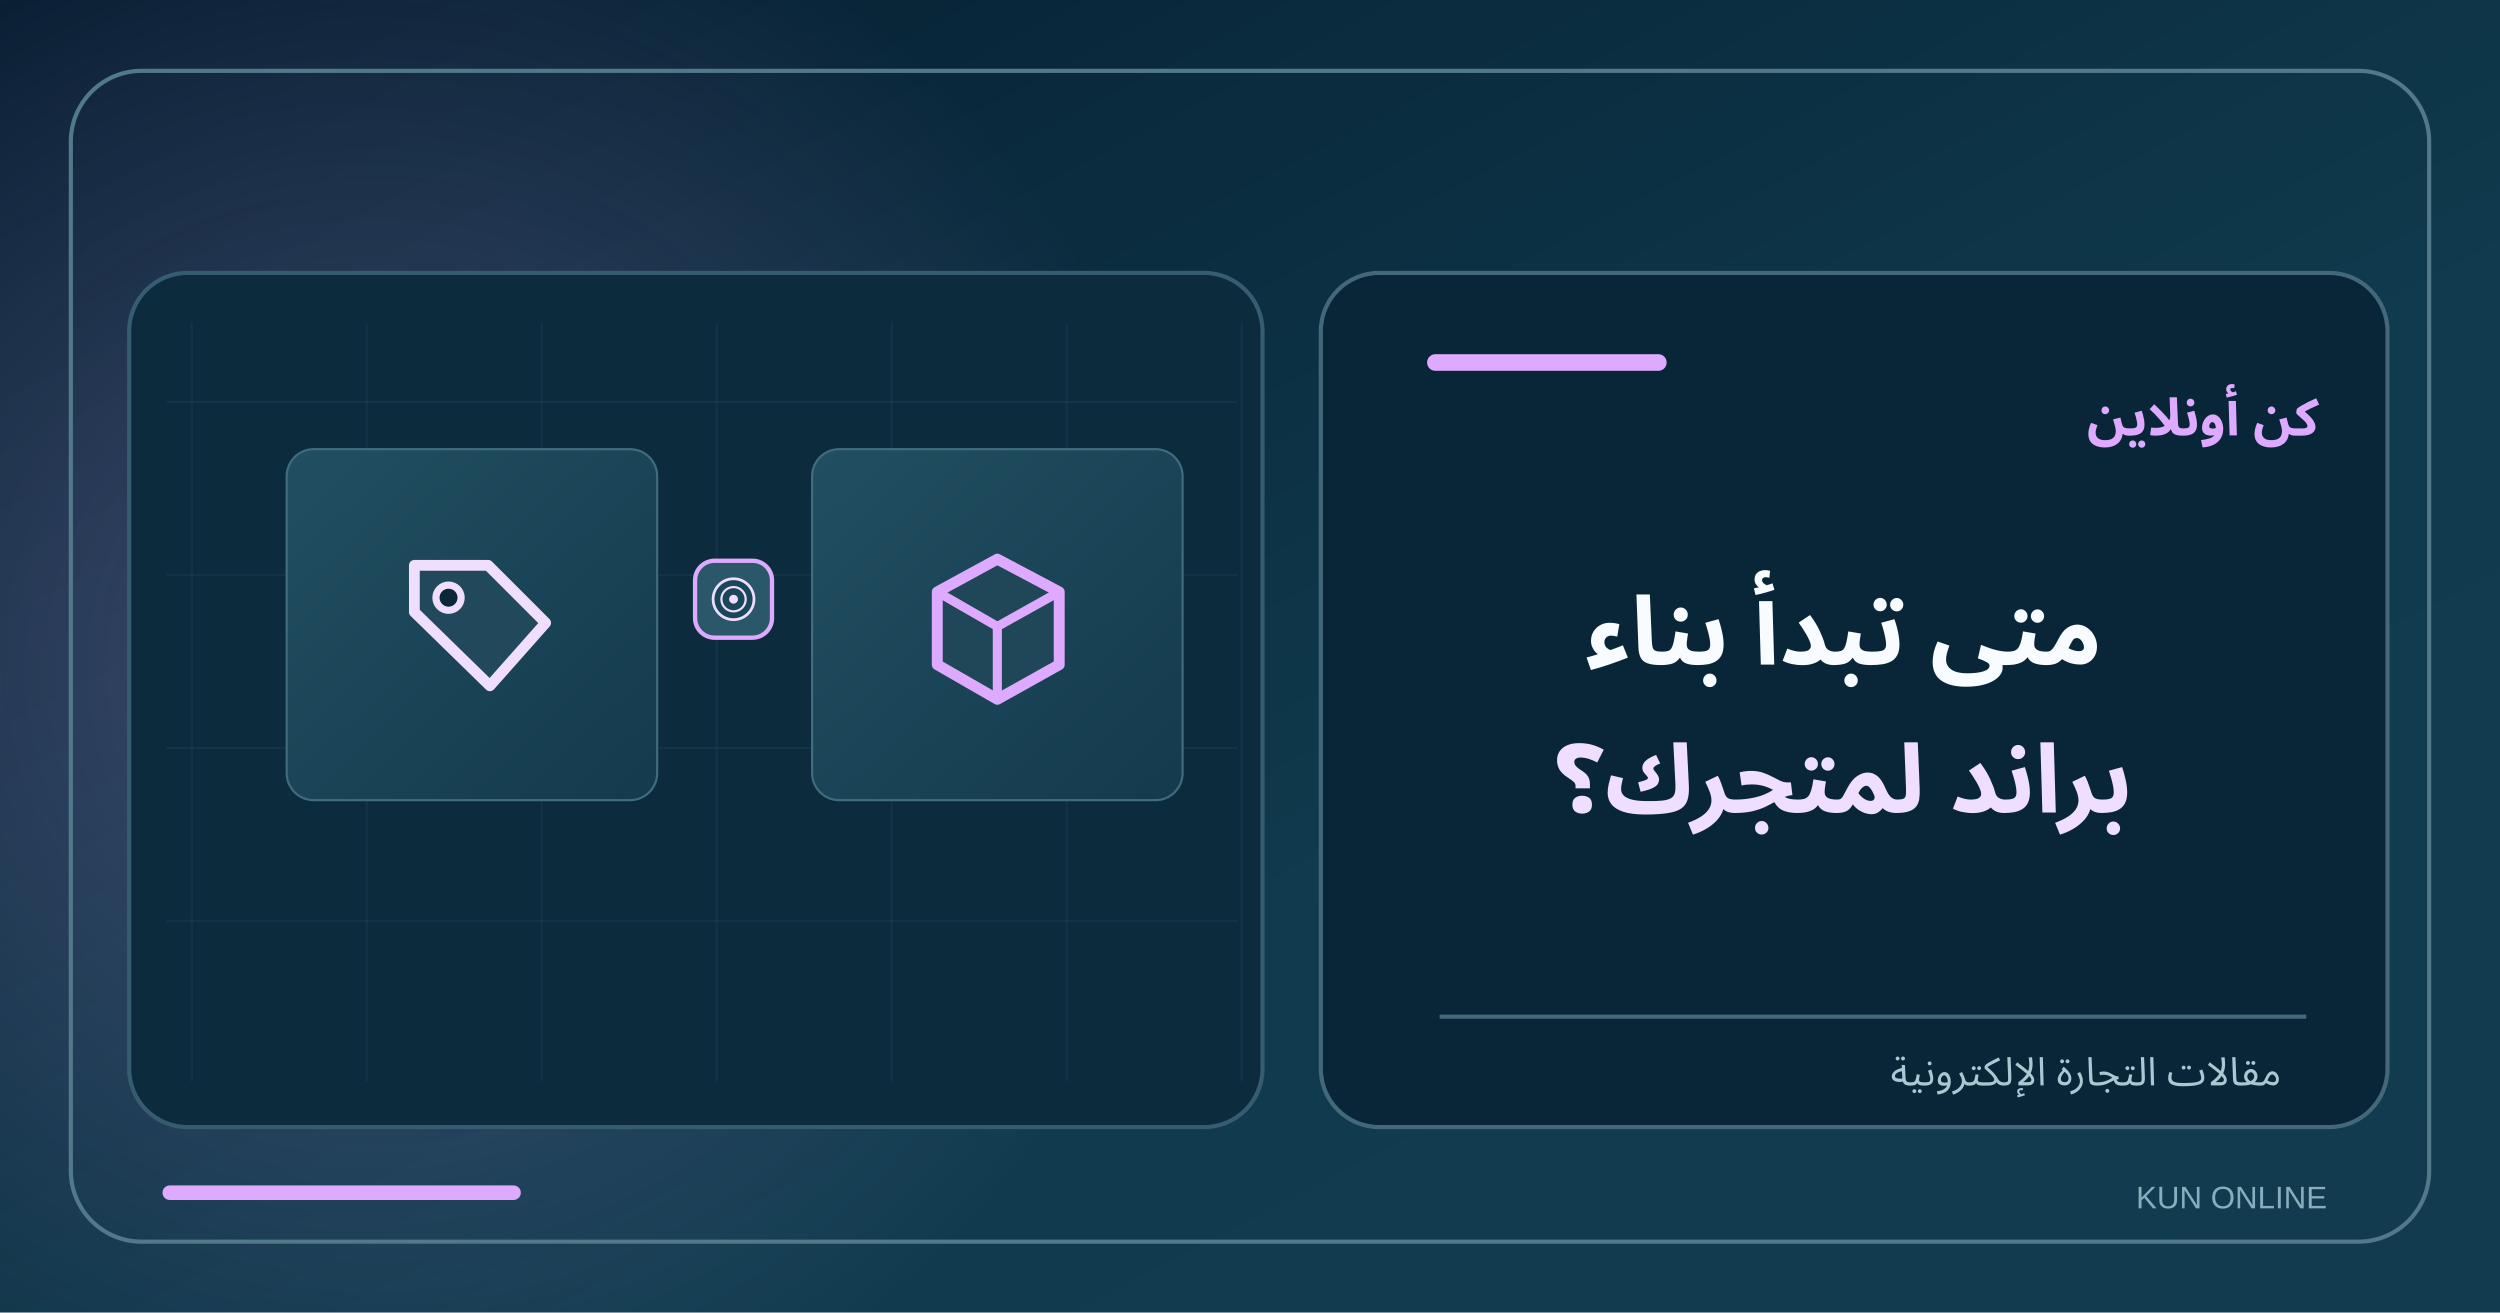
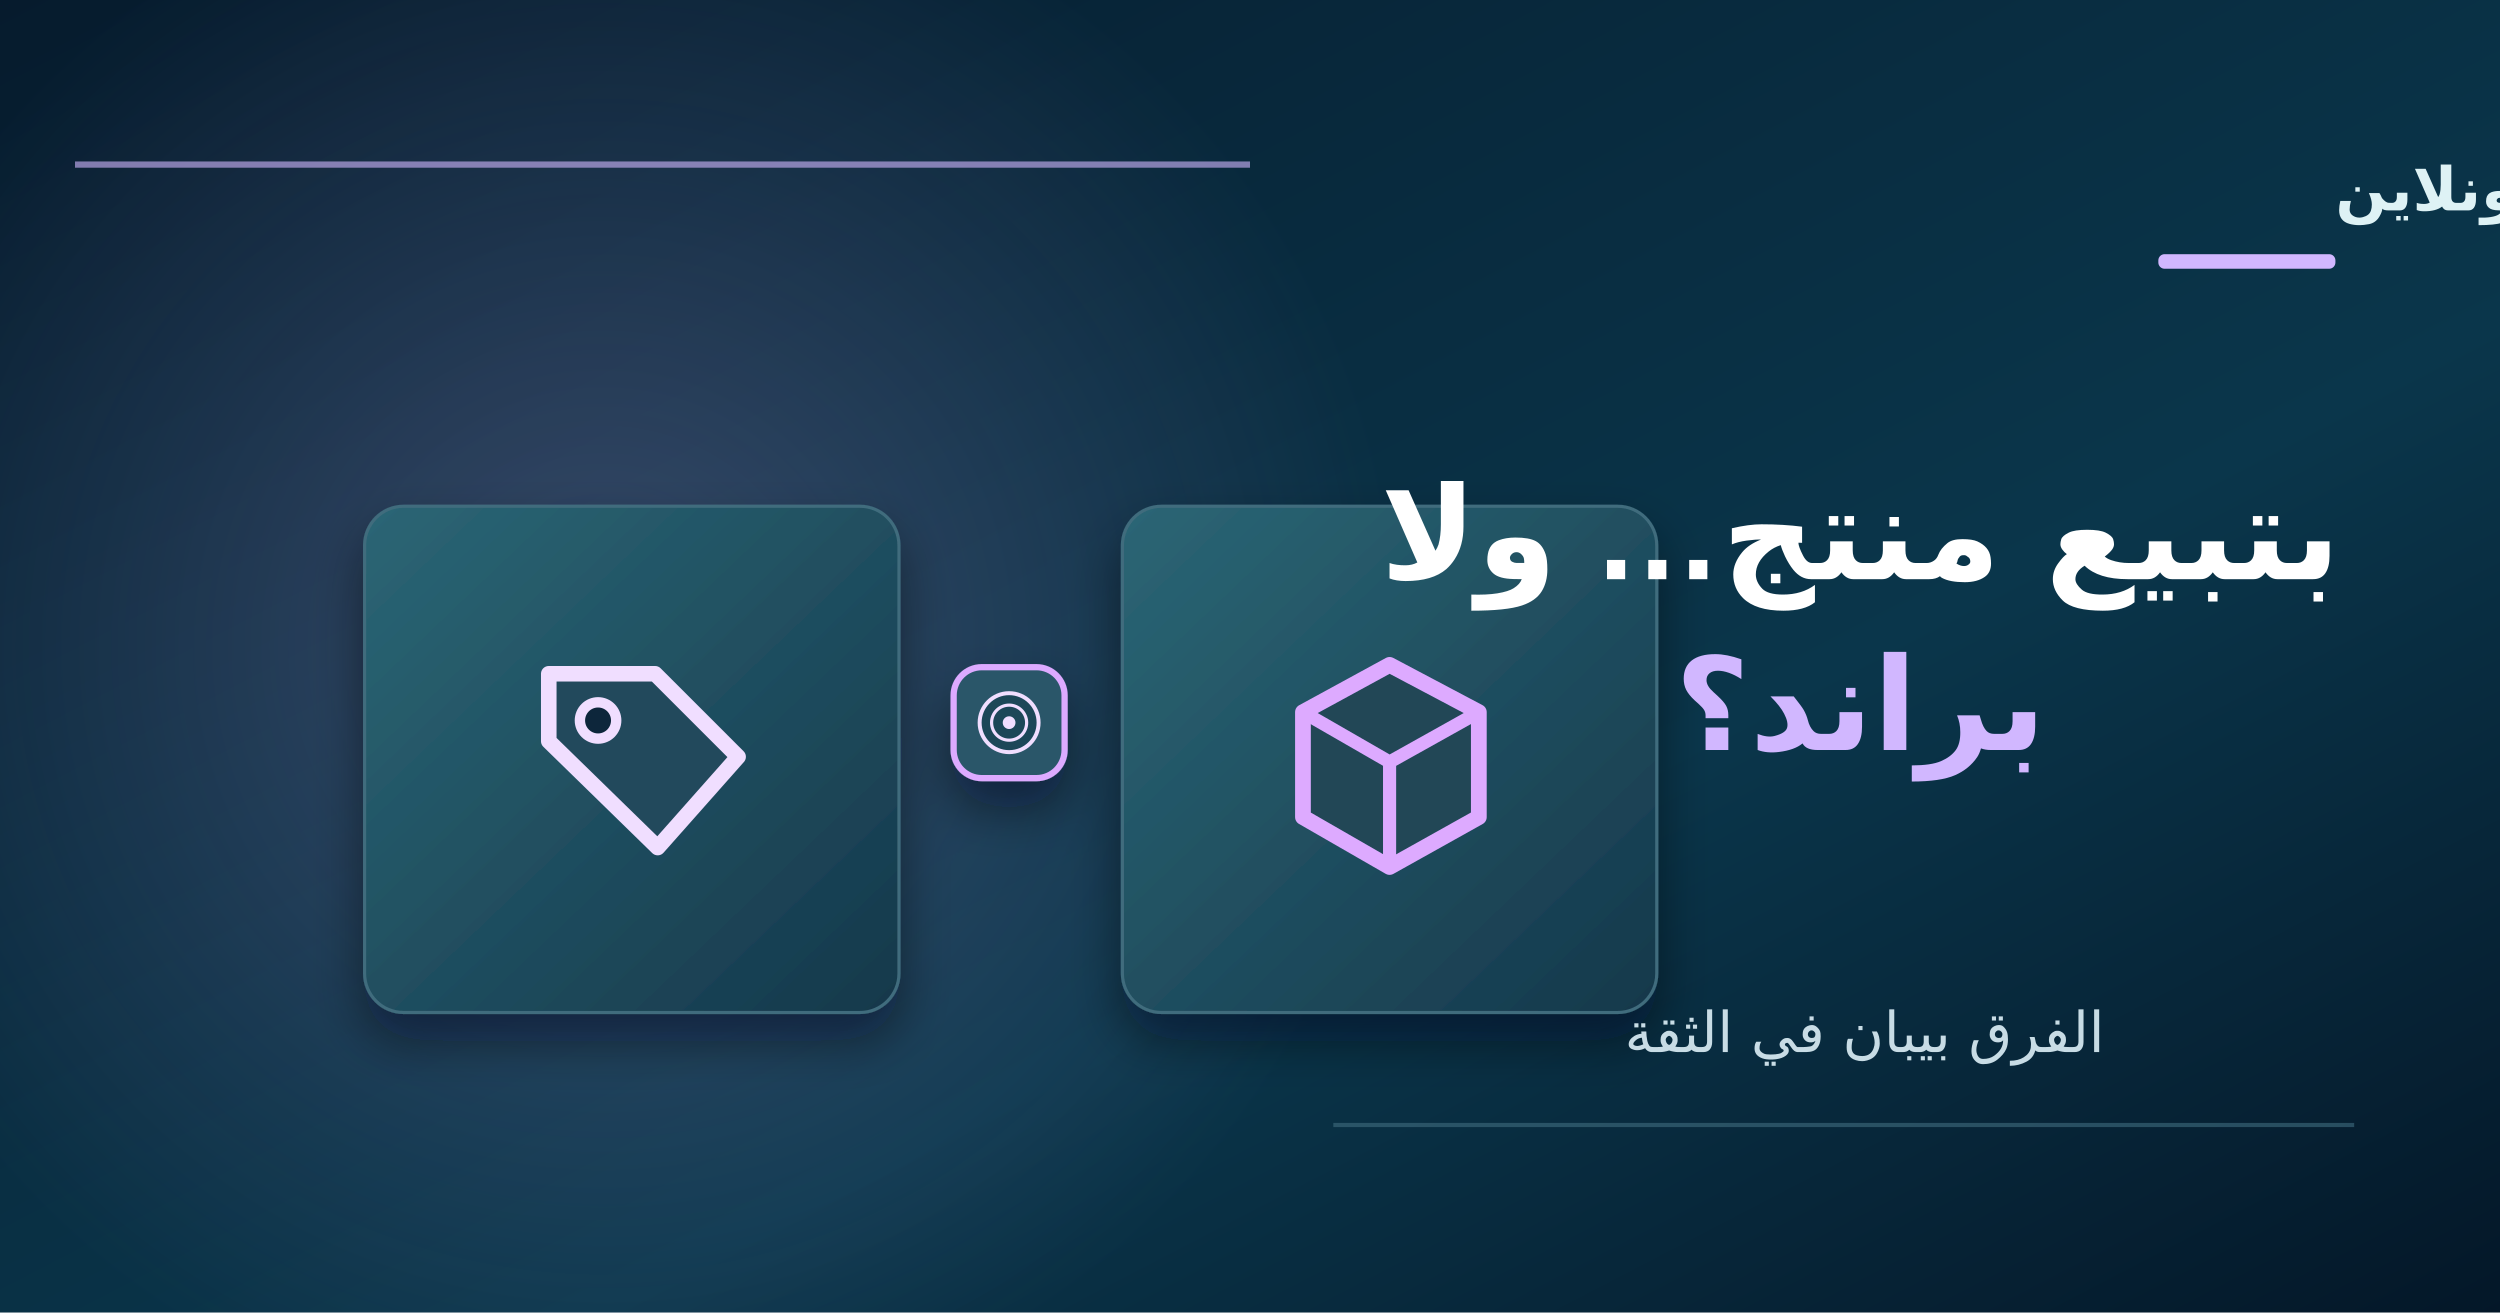
<svg xmlns="http://www.w3.org/2000/svg" width="1200" height="630" viewBox="0 0 1200 630" role="img" aria-labelledby="title desc">
  <defs>
-     <linearGradient id="back" x1="0" y1="0" x2="1" y2="1">
-       <stop stop-color="#061d30" />
-       <stop offset=".62" stop-color="#103b4e" />
-       <stop offset="1" stop-color="#123b50" />
+     <linearGradient id="bg" x1="0" y1="0" x2="1" y2="1">
+       <stop stop-color="#061b2d" />
+       <stop offset=".62" stop-color="#0a364b" />
+       <stop offset="1" stop-color="#041728" />
    </linearGradient>
+     <radialGradient id="glow">
+       <stop stop-color="#d1b7ff" stop-opacity=".23" />
+       <stop offset="1" stop-color="#d1b7ff" stop-opacity="0" />
+     </radialGradient>
    <linearGradient id="glass" x1="0" y1="0" x2="1" y2="1">
-       <stop stop-color="#214f61" />
-       <stop offset="1" stop-color="#143a4d" />
+       <stop stop-color="#2b6675" />
+       <stop offset="1" stop-color="#15384b" />
    </linearGradient>
-     <radialGradient id="bloom">
-       <stop stop-color="#ddaaff" stop-opacity=".24" />
-       <stop offset="1" stop-color="#ddaaff" stop-opacity="0" />
-     </radialGradient>
+     <filter id="drop" x="-30%" y="-30%" width="170%" height="170%">
+       <feDropShadow dx="0" dy="17" stdDeviation="16" flood-color="#010e19" flood-opacity=".45" />
+     </filter>
  </defs>
-   <rect width="1200" height="630" fill="url(#back)" />
-   <circle cx="180" cy="320" r="390" fill="url(#bloom)" />
-   <rect x="34" y="34" width="1132" height="562" rx="34" fill="none" stroke="#51798a" stroke-width="2" />
-   <rect x="62" y="131" width="544" height="410" rx="28" fill="#0c2b3d" stroke="#365c71" stroke-width="2" />
-   <g stroke="#508396" stroke-opacity=".10" stroke-width="1">
-     <path d="M92 155V519" />
-     <path d="M176 155V519" />
-     <path d="M260 155V519" />
-     <path d="M344 155V519" />
-     <path d="M428 155V519" />
-     <path d="M512 155V519" />
-     <path d="M596 155V519" />
-     <path d="M80 193H594" />
-     <path d="M80 276H594" />
-     <path d="M80 359H594" />
-     <path d="M80 442H594" />
-   </g>
-   <g id="topic-illustration" transform="translate(44 122) scale(.52)">
+   <rect width="1200" height="630" fill="url(#bg)" />
+   <circle cx="290" cy="310" r="381" fill="url(#glow)" />
+   <path d="M36 79H600" stroke="#d1b7ff" stroke-width="3" opacity=".6" />
+   <g id="topic-art" filter="url(#drop)" transform="translate(40 108) scale(.75)">
    <rect x="180" y="180" width="342" height="324" rx="25" fill="url(#glass)" stroke="#416c7d" stroke-width="2" />
    <g transform="translate(268 259) scale(1.66)">
      <path d="M18 17H59L91 49L60 84L18 43Z" fill="#21495b" stroke="#f0deff" stroke-width="6" stroke-linecap="round" stroke-linejoin="round" />
      <circle cx="37" cy="35" r="7" fill="#0c273a" stroke="#f0deff" stroke-width="4" />
    </g>
    <rect x="665" y="180" width="342" height="324" rx="25" fill="url(#glass)" stroke="#416c7d" stroke-width="2" />
    <g transform="translate(752 258) scale(1.68)">
      <path d="M17 32L50 14L84 32V72L50 91L17 72Z" fill="#204757" stroke="#ddaaff" stroke-width="6" stroke-linecap="round" stroke-linejoin="round" />
      <path d="M17 32L50 51L84 32M50 51V91" fill="none" stroke="#ddaaff" stroke-width="5" stroke-linecap="round" stroke-linejoin="round" />
    </g>
    <rect x="557" y="283" width="71" height="71" rx="18" fill="#2a5769" stroke="#ddaaff" stroke-width="4" />
    <g transform="translate(567 293) scale(0.51)">
      <circle cx="50" cy="50" r="37" fill="#1a4758" stroke="#f0deff" stroke-width="5" />
      <circle cx="50" cy="50" r="22" fill="none" stroke="#f0deff" stroke-width="4" />
      <circle cx="50" cy="50" r="8" fill="#f0deff" stroke="none" stroke-width="0" />
    </g>
  </g>
-   <rect x="634" y="131" width="512" height="410" rx="28" fill="#092639" stroke="#436879" stroke-width="2" />
-   <rect x="685" y="170" width="115" height="8" rx="4" fill="#ddaaff" />
-   <text x="1113" y="209" direction="rtl" text-anchor="start" font-family="Cairo,Tajawal,Noto Sans Arabic,Segoe UI,Arial,sans-serif" font-size="25" font-weight="700" fill="#ddaaff">كن أونلاين</text>
-   <g id="article-title">
-     <text x="885" y="319" text-anchor="middle" direction="rtl" unicode-bidi="plaintext" font-family="Cairo,Tajawal,Noto Sans Arabic,Segoe UI,Arial,sans-serif" font-size="46" font-weight="700" letter-spacing="0" fill="#f8fbff">متى تبدأ بناء</text>
-     <text x="885" y="390" text-anchor="middle" direction="rtl" unicode-bidi="plaintext" font-family="Cairo,Tajawal,Noto Sans Arabic,Segoe UI,Arial,sans-serif" font-size="46" font-weight="700" letter-spacing="0" fill="#f0deff">براند لمتجرك؟</text>
+   <text x="1121" y="101" direction="rtl" text-anchor="end" font-family="Cairo,Tajawal,Segoe UI,Arial,sans-serif" font-size="29" font-weight="700" fill="#def2f5">كن أونلاين</text>
+   <rect x="1036" y="122" width="85" height="7" rx="3" fill="#d1b7ff" />
+   <g id="hook">
+     <text x="893" y="278" direction="rtl" unicode-bidi="plaintext" text-anchor="middle" font-family="Cairo,Tajawal,Segoe UI,Arial,sans-serif" font-size="62" font-weight="900" fill="#ffffff">بتبيع منتج… ولا</text>
+     <text x="893" y="360" direction="rtl" unicode-bidi="plaintext" text-anchor="middle" font-family="Cairo,Tajawal,Segoe UI,Arial,sans-serif" font-size="62" font-weight="900" fill="#d1b7ff">براند؟</text>
  </g>
-   <path d="M691 488H1107" stroke="#426979" stroke-width="2" />
-   <text x="1095" y="521" direction="rtl" text-anchor="start" font-family="Cairo,Tajawal,Noto Sans Arabic,Segoe UI,Arial,sans-serif" font-size="19" fill="#a9c8d2">مقالات التجارة الإلكترونية</text>
-   <rect x="78" y="569" width="172" height="7" rx="3.5" fill="#ddaaff" />
-   <text x="1117" y="580" direction="rtl" text-anchor="start" font-family="Arial,sans-serif" font-size="15" fill="#87aebc">KUN ONLINE</text>
+   <text x="895" y="505" direction="rtl" text-anchor="middle" font-family="Cairo,Tajawal,Segoe UI,Arial,sans-serif" font-size="27" fill="#c8dce5">الفرق بيبان في الثقة</text>
+   <path d="M640 540H1130" stroke="#3f6d7f" stroke-width="2" opacity=".6" />
</svg>
